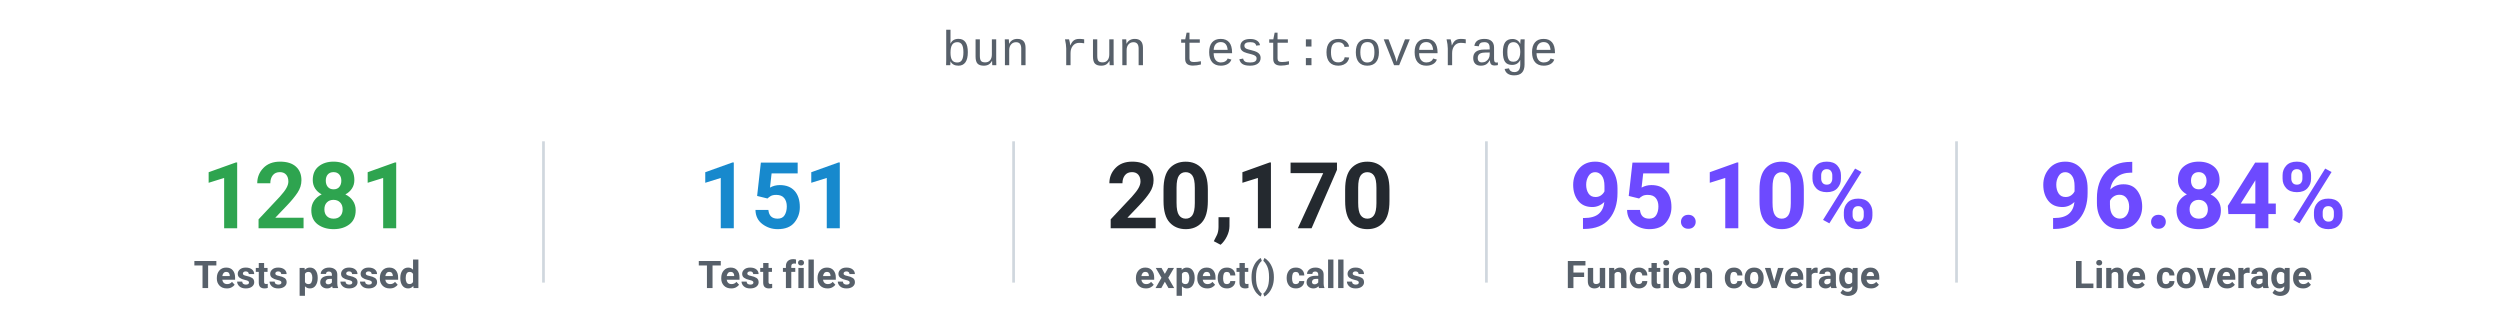
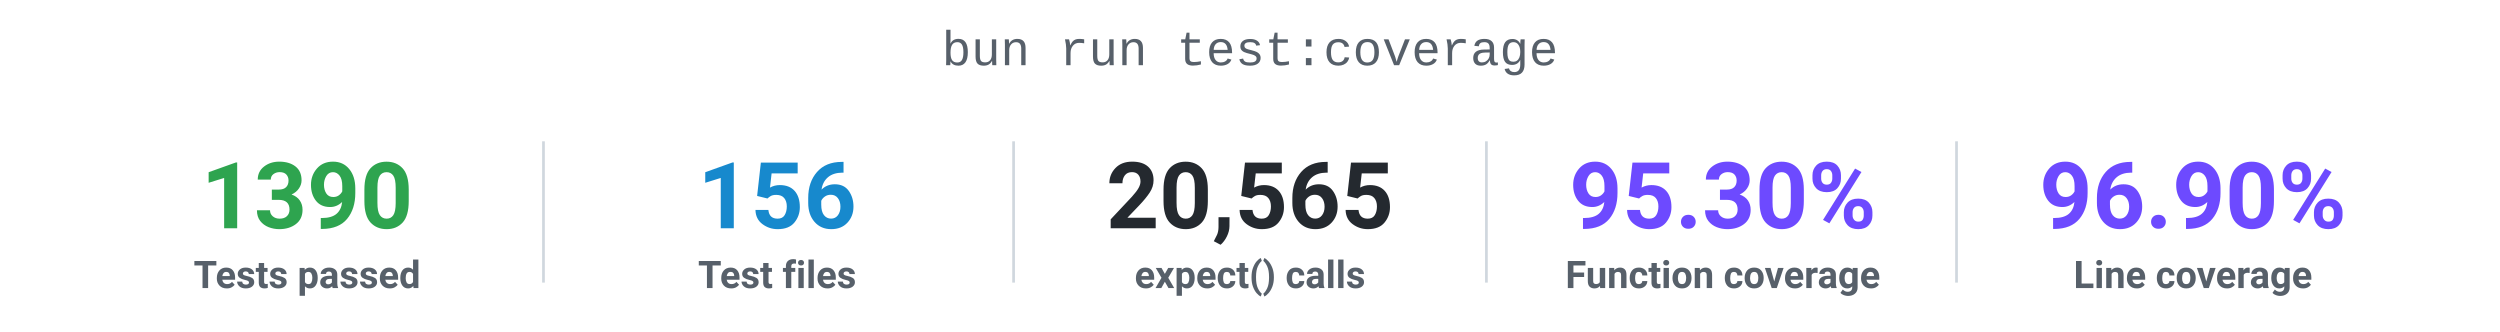
- <svg xmlns="http://www.w3.org/2000/svg" viewBox="0 0 920 122" width="920" height="122" role="img" aria-label="bun run test:coverage — 1281 tests passed, 151 test files, 20,170 expect() calls, 95.10% function coverage, 96.84% line coverage">
+ <svg xmlns="http://www.w3.org/2000/svg" viewBox="0 0 920 122" width="920" height="122" role="img" aria-label="bun run test:coverage — 1390 tests passed, 156 test files, 20,565 expect() calls, 95.30% function coverage, 96.90% line coverage">
  <style>
    .cmd { font-family: ui-monospace, SFMono-Regular, 'SF Mono', Menlo, Consolas, 'Liberation Mono', monospace; font-weight: 500; font-size: 18px; }
    .val { font-family: system-ui, -apple-system, BlinkMacSystemFont, 'Segoe UI', Roboto, sans-serif; font-weight: 700; font-size: 34px; }
    .lbl { font-family: system-ui, -apple-system, BlinkMacSystemFont, 'Segoe UI', Roboto, sans-serif; font-weight: 600; font-size: 14px; }
  </style>
  <text x="460" y="24" text-anchor="middle" class="cmd" fill="#57606a">bun run test:coverage</text>
  <line x1="200" y1="52" x2="200" y2="104" stroke="#d0d7de" stroke-width="1" />
  <line x1="373" y1="52" x2="373" y2="104" stroke="#d0d7de" stroke-width="1" />
  <line x1="547" y1="52" x2="547" y2="104" stroke="#d0d7de" stroke-width="1" />
  <line x1="720" y1="52" x2="720" y2="104" stroke="#d0d7de" stroke-width="1" />
-   <text x="113" y="84" text-anchor="middle" class="val" fill="#2ea44f">1281</text>
+   <text x="113" y="84" text-anchor="middle" class="val" fill="#2ea44f">1390</text>
  <text x="113" y="106" text-anchor="middle" class="lbl" fill="#57606a">Tests passed</text>
-   <text x="286" y="84" text-anchor="middle" class="val" fill="#1789cd">151</text>
+   <text x="286" y="84" text-anchor="middle" class="val" fill="#1789cd">156</text>
  <text x="286" y="106" text-anchor="middle" class="lbl" fill="#57606a">Test files</text>
-   <text x="460" y="84" text-anchor="middle" class="val" fill="#24292f">20,170</text>
+   <text x="460" y="84" text-anchor="middle" class="val" fill="#24292f">20,565</text>
  <text x="460" y="106" text-anchor="middle" class="lbl" fill="#57606a">expect() calls</text>
-   <text x="634" y="84" text-anchor="middle" class="val" fill="#6d4aff">95.10%</text>
+   <text x="634" y="84" text-anchor="middle" class="val" fill="#6d4aff">95.30%</text>
  <text x="634" y="106" text-anchor="middle" class="lbl" fill="#57606a">Function coverage</text>
-   <text x="807" y="84" text-anchor="middle" class="val" fill="#6d4aff">96.84%</text>
+   <text x="807" y="84" text-anchor="middle" class="val" fill="#6d4aff">96.90%</text>
  <text x="807" y="106" text-anchor="middle" class="lbl" fill="#57606a">Line coverage</text>
</svg>
